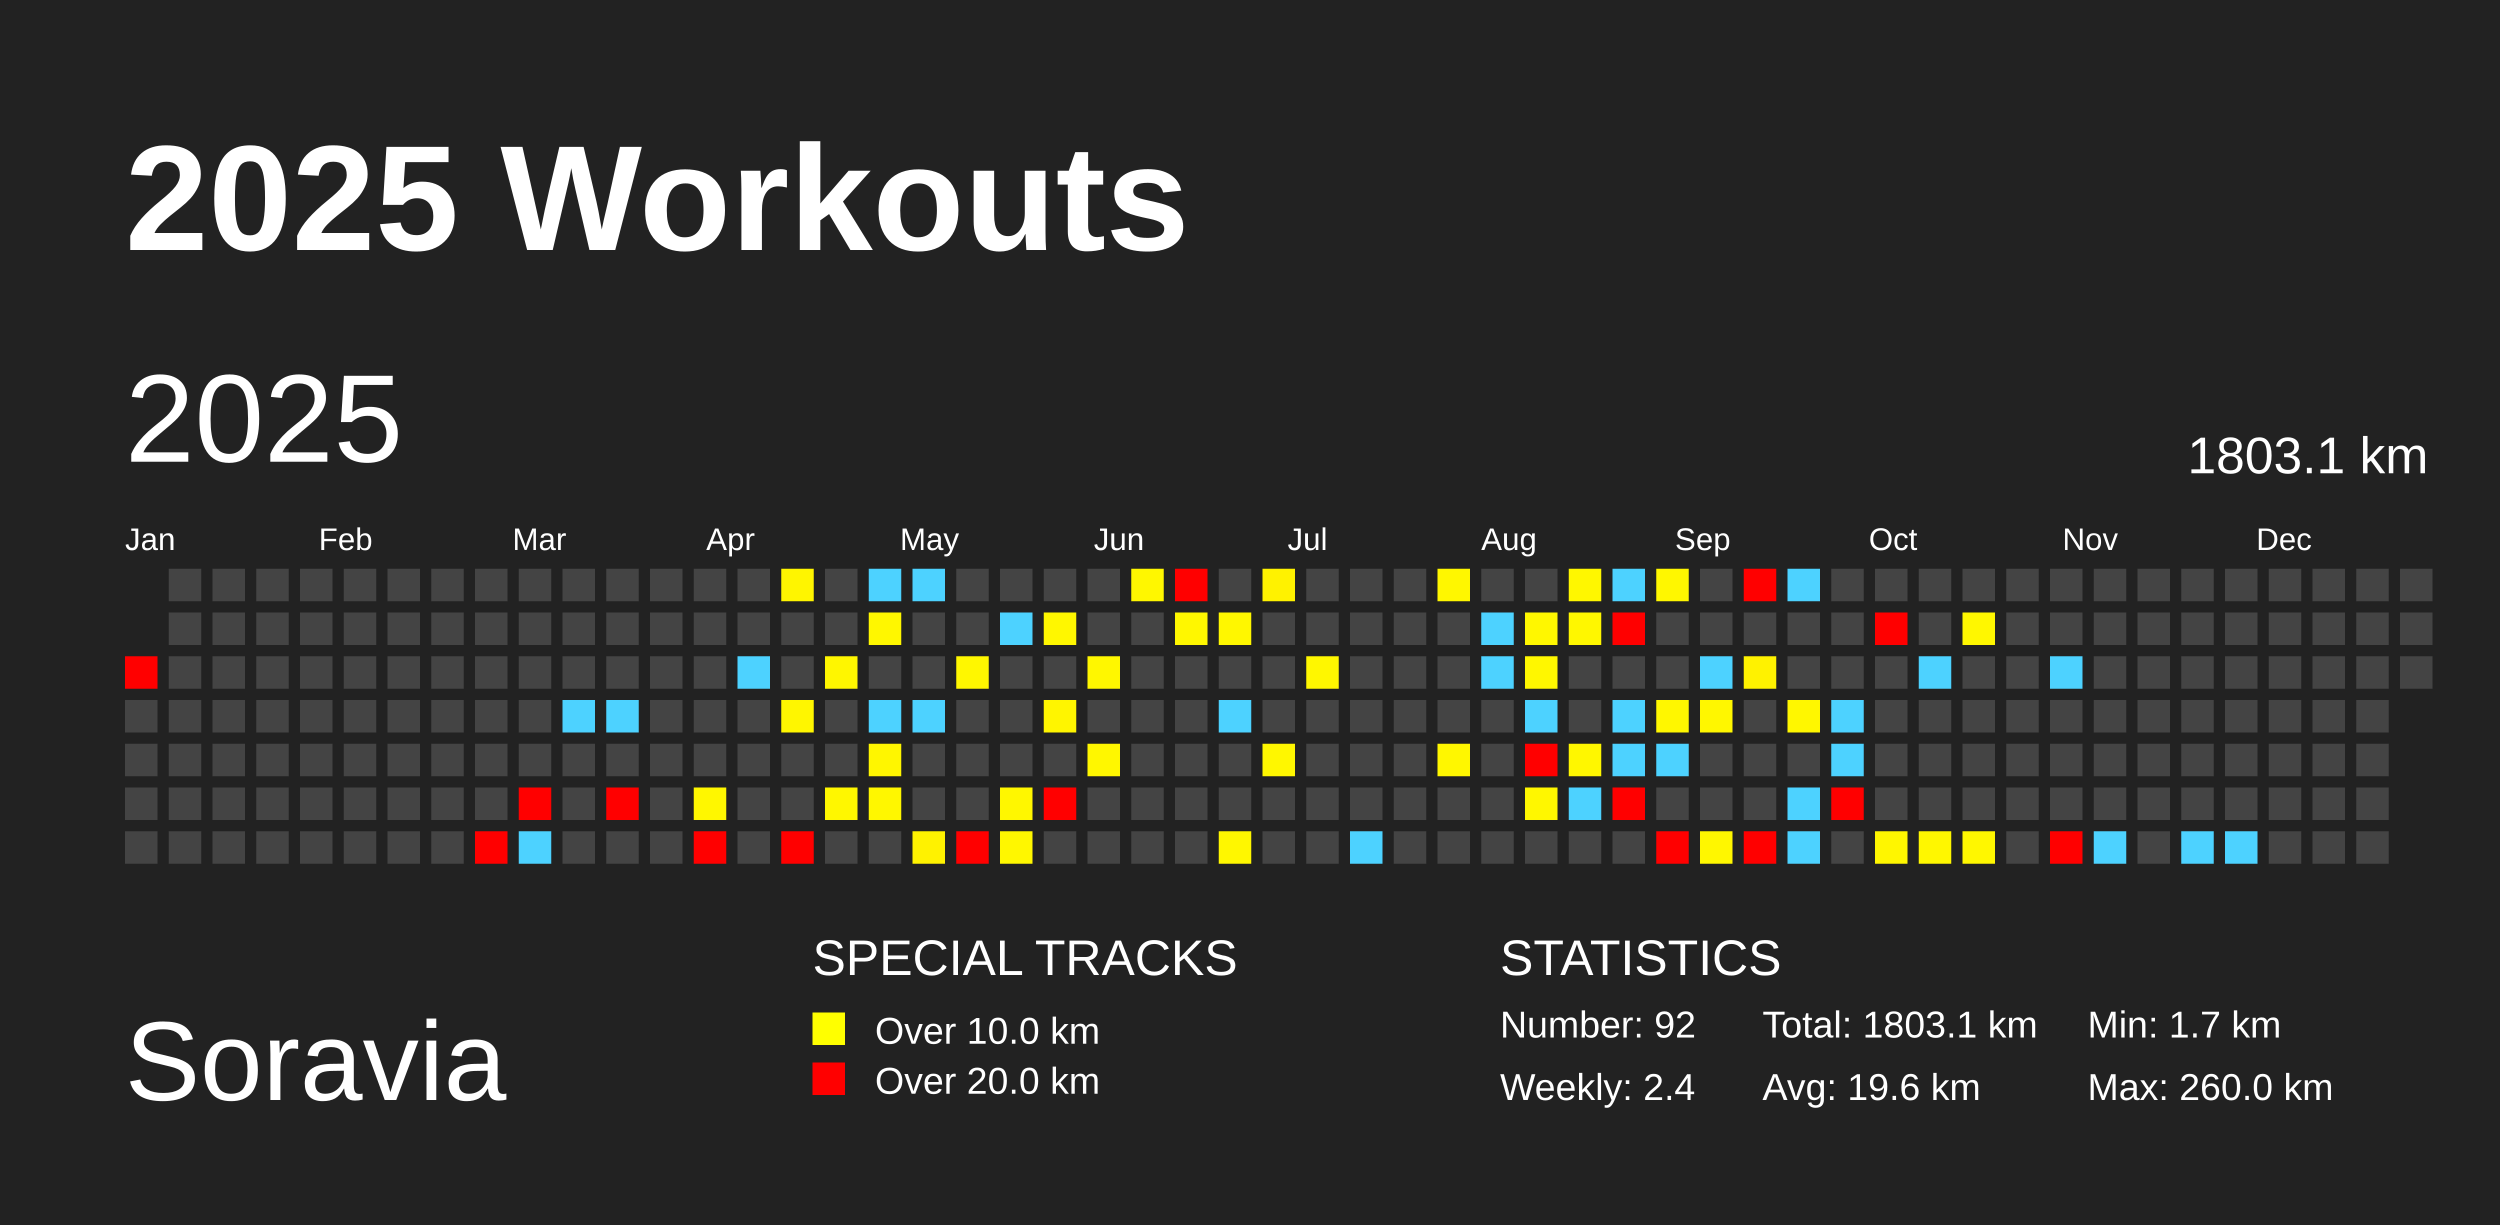
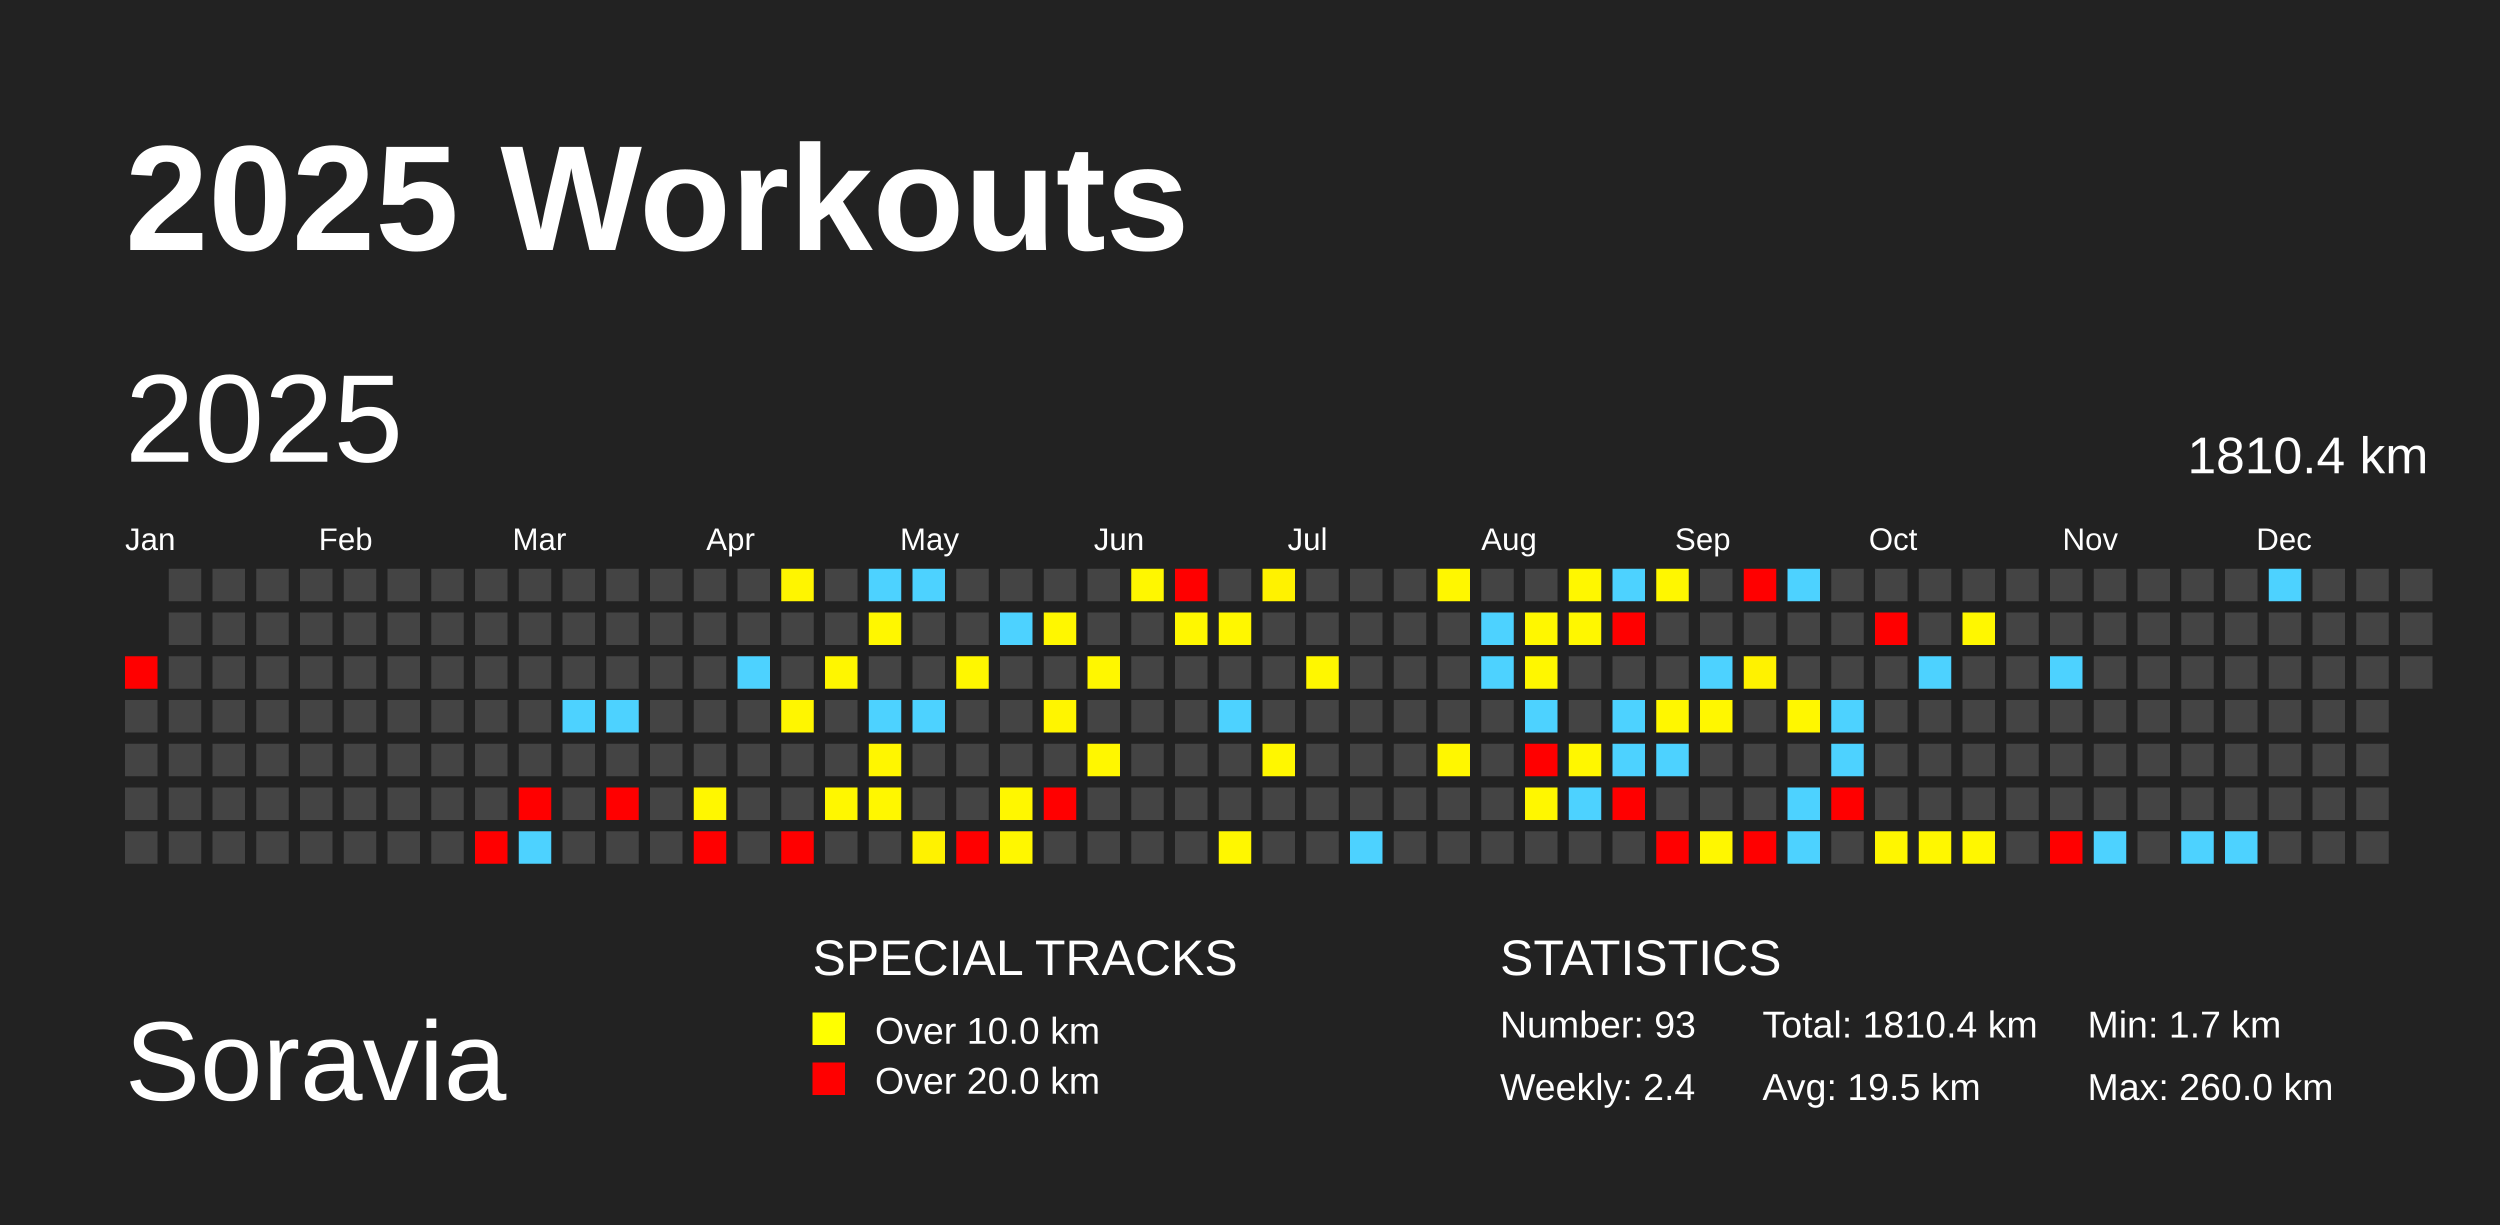
<svg xmlns="http://www.w3.org/2000/svg" baseProfile="full" height="98mm" version="1.1" viewBox="0,0,200,98" width="200mm">
  <defs />
  <rect fill="#222222" height="98" width="200" x="0" y="0" />
  <text fill="#FFFFFF" style="font-size:12px; font-family:Arial; font-weight:bold;" x="10" y="20">2025 Workouts</text>
  <text fill="#FFFFFF" style="font-size:9px; font-family:Arial" x="10" y="88">Soravia</text>
  <text fill="#FFFFFF" style="font-size:4px; font-family:Arial" x="65" y="78">SPECIAL TRACKS</text>
  <rect fill="yellow" height="2.6" width="2.6" x="65" y="81" />
  <text fill="#FFFFFF" style="font-size:3px; font-family:Arial" x="70" y="83.5">Over 10.0 km</text>
  <rect fill="red" height="2.6" width="2.6" x="65" y="85" />
  <text fill="#FFFFFF" style="font-size:3px; font-family:Arial" x="70" y="87.5">Over 20.0 km</text>
  <text fill="#FFFFFF" style="font-size:4px; font-family:Arial" x="120" y="78">STATISTICS</text>
-   <text fill="#FFFFFF" style="font-size:3px; font-family:Arial" x="120" y="83">Number: 92</text>
+   <text fill="#FFFFFF" style="font-size:3px; font-family:Arial" x="120" y="83">Number: 93</text>
  <text fill="#FFFFFF" style="font-size:3px; font-family:Arial" x="120" y="88">Weekly: 2.4</text>
-   <text fill="#FFFFFF" style="font-size:3px; font-family:Arial" x="141" y="83">Total: 1803.1 km</text>
-   <text fill="#FFFFFF" style="font-size:3px; font-family:Arial" x="141" y="88">Avg: 19.6 km</text>
+   <text fill="#FFFFFF" style="font-size:3px; font-family:Arial" x="141" y="83">Total: 1810.4 km</text>
+   <text fill="#FFFFFF" style="font-size:3px; font-family:Arial" x="141" y="88">Avg: 19.5 km</text>
  <text fill="#FFFFFF" style="font-size:3px; font-family:Arial" x="167" y="83">Min: 1.7 km</text>
  <text fill="#FFFFFF" style="font-size:3px; font-family:Arial" x="167" y="88">Max: 260.0 km</text>
  <text dominant-baseline="hanging" fill="#FFFFFF" style="font-size:10.0px; font-family:Arial;" x="10" y="30">2025</text>
-   <text dominant-baseline="hanging" fill="#FFFFFF" style="font-size:4.125px; font-family:Arial;" x="175" y="35">1803.1 km</text>
+   <text dominant-baseline="hanging" fill="#FFFFFF" style="font-size:4.125px; font-family:Arial;" x="175" y="35">1810.4 km</text>
  <text fill="#FFFFFF" style="font-size:2.5px; font-family:Arial" x="10.0" y="44">Jan</text>
  <text fill="#FFFFFF" style="font-size:2.5px; font-family:Arial" x="25.5" y="44">Feb</text>
  <text fill="#FFFFFF" style="font-size:2.5px; font-family:Arial" x="41.0" y="44">Mar</text>
  <text fill="#FFFFFF" style="font-size:2.5px; font-family:Arial" x="56.5" y="44">Apr</text>
  <text fill="#FFFFFF" style="font-size:2.5px; font-family:Arial" x="72.0" y="44">May</text>
  <text fill="#FFFFFF" style="font-size:2.5px; font-family:Arial" x="87.5" y="44">Jun</text>
  <text fill="#FFFFFF" style="font-size:2.5px; font-family:Arial" x="103.0" y="44">Jul</text>
  <text fill="#FFFFFF" style="font-size:2.5px; font-family:Arial" x="118.5" y="44">Aug</text>
  <text fill="#FFFFFF" style="font-size:2.5px; font-family:Arial" x="134.0" y="44">Sep</text>
  <text fill="#FFFFFF" style="font-size:2.5px; font-family:Arial" x="149.5" y="44">Oct</text>
  <text fill="#FFFFFF" style="font-size:2.5px; font-family:Arial" x="165.0" y="44">Nov</text>
  <text fill="#FFFFFF" style="font-size:2.5px; font-family:Arial" x="180.5" y="44">Dec</text>
  <rect fill="red" height="2.6" width="2.6" x="10.0" y="52.5" />
  <rect fill="#444444" height="2.6" width="2.6" x="10.0" y="56.0" />
  <rect fill="#444444" height="2.6" width="2.6" x="10.0" y="59.5" />
  <rect fill="#444444" height="2.6" width="2.6" x="10.0" y="63.0" />
  <rect fill="#444444" height="2.6" width="2.6" x="10.0" y="66.5" />
  <rect fill="#444444" height="2.6" width="2.6" x="13.5" y="45.5" />
  <rect fill="#444444" height="2.6" width="2.6" x="13.5" y="49.0" />
  <rect fill="#444444" height="2.6" width="2.6" x="13.5" y="52.5" />
  <rect fill="#444444" height="2.6" width="2.6" x="13.5" y="56.0" />
  <rect fill="#444444" height="2.6" width="2.6" x="13.5" y="59.5" />
  <rect fill="#444444" height="2.6" width="2.6" x="13.5" y="63.0" />
  <rect fill="#444444" height="2.6" width="2.6" x="13.5" y="66.5" />
  <rect fill="#444444" height="2.6" width="2.6" x="17.0" y="45.5" />
  <rect fill="#444444" height="2.6" width="2.6" x="17.0" y="49.0" />
  <rect fill="#444444" height="2.6" width="2.6" x="17.0" y="52.5" />
  <rect fill="#444444" height="2.6" width="2.6" x="17.0" y="56.0" />
  <rect fill="#444444" height="2.6" width="2.6" x="17.0" y="59.5" />
  <rect fill="#444444" height="2.6" width="2.6" x="17.0" y="63.0" />
  <rect fill="#444444" height="2.6" width="2.6" x="17.0" y="66.5" />
  <rect fill="#444444" height="2.6" width="2.6" x="20.5" y="45.5" />
  <rect fill="#444444" height="2.6" width="2.6" x="20.5" y="49.0" />
  <rect fill="#444444" height="2.6" width="2.6" x="20.5" y="52.5" />
  <rect fill="#444444" height="2.6" width="2.6" x="20.5" y="56.0" />
  <rect fill="#444444" height="2.6" width="2.6" x="20.5" y="59.5" />
  <rect fill="#444444" height="2.6" width="2.6" x="20.5" y="63.0" />
  <rect fill="#444444" height="2.6" width="2.6" x="20.5" y="66.5" />
  <rect fill="#444444" height="2.6" width="2.6" x="24.0" y="45.5" />
  <rect fill="#444444" height="2.6" width="2.6" x="24.0" y="49.0" />
  <rect fill="#444444" height="2.6" width="2.6" x="24.0" y="52.5" />
  <rect fill="#444444" height="2.6" width="2.6" x="24.0" y="56.0" />
  <rect fill="#444444" height="2.6" width="2.6" x="24.0" y="59.5" />
  <rect fill="#444444" height="2.6" width="2.6" x="24.0" y="63.0" />
  <rect fill="#444444" height="2.6" width="2.6" x="24.0" y="66.5" />
  <rect fill="#444444" height="2.6" width="2.6" x="27.5" y="45.5" />
  <rect fill="#444444" height="2.6" width="2.6" x="27.5" y="49.0" />
  <rect fill="#444444" height="2.6" width="2.6" x="27.5" y="52.5" />
  <rect fill="#444444" height="2.6" width="2.6" x="27.5" y="56.0" />
  <rect fill="#444444" height="2.6" width="2.6" x="27.5" y="59.5" />
  <rect fill="#444444" height="2.6" width="2.6" x="27.5" y="63.0" />
  <rect fill="#444444" height="2.6" width="2.6" x="27.5" y="66.5" />
  <rect fill="#444444" height="2.6" width="2.6" x="31.0" y="45.5" />
  <rect fill="#444444" height="2.6" width="2.6" x="31.0" y="49.0" />
  <rect fill="#444444" height="2.6" width="2.6" x="31.0" y="52.5" />
  <rect fill="#444444" height="2.6" width="2.6" x="31.0" y="56.0" />
  <rect fill="#444444" height="2.6" width="2.6" x="31.0" y="59.5" />
  <rect fill="#444444" height="2.6" width="2.6" x="31.0" y="63.0" />
  <rect fill="#444444" height="2.6" width="2.6" x="31.0" y="66.5" />
  <rect fill="#444444" height="2.6" width="2.6" x="34.5" y="45.5" />
  <rect fill="#444444" height="2.6" width="2.6" x="34.5" y="49.0" />
  <rect fill="#444444" height="2.6" width="2.6" x="34.5" y="52.5" />
  <rect fill="#444444" height="2.6" width="2.6" x="34.5" y="56.0" />
  <rect fill="#444444" height="2.6" width="2.6" x="34.5" y="59.5" />
  <rect fill="#444444" height="2.6" width="2.6" x="34.5" y="63.0" />
  <rect fill="#444444" height="2.6" width="2.6" x="34.5" y="66.5" />
  <rect fill="#444444" height="2.6" width="2.6" x="38.0" y="45.5" />
  <rect fill="#444444" height="2.6" width="2.6" x="38.0" y="49.0" />
  <rect fill="#444444" height="2.6" width="2.6" x="38.0" y="52.5" />
  <rect fill="#444444" height="2.6" width="2.6" x="38.0" y="56.0" />
  <rect fill="#444444" height="2.6" width="2.6" x="38.0" y="59.5" />
  <rect fill="#444444" height="2.6" width="2.6" x="38.0" y="63.0" />
  <rect fill="red" height="2.6" width="2.6" x="38.0" y="66.5" />
  <rect fill="#444444" height="2.6" width="2.6" x="41.5" y="45.5" />
  <rect fill="#444444" height="2.6" width="2.6" x="41.5" y="49.0" />
  <rect fill="#444444" height="2.6" width="2.6" x="41.5" y="52.5" />
  <rect fill="#444444" height="2.6" width="2.6" x="41.5" y="56.0" />
  <rect fill="#444444" height="2.6" width="2.6" x="41.5" y="59.5" />
  <rect fill="red" height="2.6" width="2.6" x="41.5" y="63.0" />
  <rect fill="#4dd2ff" height="2.6" width="2.6" x="41.5" y="66.5" />
  <rect fill="#444444" height="2.6" width="2.6" x="45.0" y="45.5" />
  <rect fill="#444444" height="2.6" width="2.6" x="45.0" y="49.0" />
  <rect fill="#444444" height="2.6" width="2.6" x="45.0" y="52.5" />
  <rect fill="#4dd2ff" height="2.6" width="2.6" x="45.0" y="56.0" />
  <rect fill="#444444" height="2.6" width="2.6" x="45.0" y="59.5" />
  <rect fill="#444444" height="2.6" width="2.6" x="45.0" y="63.0" />
  <rect fill="#444444" height="2.6" width="2.6" x="45.0" y="66.5" />
  <rect fill="#444444" height="2.6" width="2.6" x="48.5" y="45.5" />
  <rect fill="#444444" height="2.6" width="2.6" x="48.5" y="49.0" />
  <rect fill="#444444" height="2.6" width="2.6" x="48.5" y="52.5" />
  <rect fill="#4dd2ff" height="2.6" width="2.6" x="48.5" y="56.0" />
  <rect fill="#444444" height="2.6" width="2.6" x="48.5" y="59.5" />
  <rect fill="red" height="2.6" width="2.6" x="48.5" y="63.0" />
  <rect fill="#444444" height="2.6" width="2.6" x="48.5" y="66.5" />
  <rect fill="#444444" height="2.6" width="2.6" x="52.0" y="45.5" />
  <rect fill="#444444" height="2.6" width="2.6" x="52.0" y="49.0" />
  <rect fill="#444444" height="2.6" width="2.6" x="52.0" y="52.5" />
  <rect fill="#444444" height="2.6" width="2.6" x="52.0" y="56.0" />
  <rect fill="#444444" height="2.6" width="2.6" x="52.0" y="59.5" />
  <rect fill="#444444" height="2.6" width="2.6" x="52.0" y="63.0" />
  <rect fill="#444444" height="2.6" width="2.6" x="52.0" y="66.5" />
  <rect fill="#444444" height="2.6" width="2.6" x="55.5" y="45.5" />
  <rect fill="#444444" height="2.6" width="2.6" x="55.5" y="49.0" />
  <rect fill="#444444" height="2.6" width="2.6" x="55.5" y="52.5" />
  <rect fill="#444444" height="2.6" width="2.6" x="55.5" y="56.0" />
  <rect fill="#444444" height="2.6" width="2.6" x="55.5" y="59.5" />
  <rect fill="#fff700" height="2.6" width="2.6" x="55.5" y="63.0" />
  <rect fill="red" height="2.6" width="2.6" x="55.5" y="66.5" />
  <rect fill="#444444" height="2.6" width="2.6" x="59.0" y="45.5" />
  <rect fill="#444444" height="2.6" width="2.6" x="59.0" y="49.0" />
  <rect fill="#4dd2ff" height="2.6" width="2.6" x="59.0" y="52.5" />
  <rect fill="#444444" height="2.6" width="2.6" x="59.0" y="56.0" />
  <rect fill="#444444" height="2.6" width="2.6" x="59.0" y="59.5" />
  <rect fill="#444444" height="2.6" width="2.6" x="59.0" y="63.0" />
  <rect fill="#444444" height="2.6" width="2.6" x="59.0" y="66.5" />
  <rect fill="#fff500" height="2.6" width="2.6" x="62.5" y="45.5" />
  <rect fill="#444444" height="2.6" width="2.6" x="62.5" y="49.0" />
  <rect fill="#444444" height="2.6" width="2.6" x="62.5" y="52.5" />
  <rect fill="#fff600" height="2.6" width="2.6" x="62.5" y="56.0" />
  <rect fill="#444444" height="2.6" width="2.6" x="62.5" y="59.5" />
  <rect fill="#444444" height="2.6" width="2.6" x="62.5" y="63.0" />
  <rect fill="red" height="2.6" width="2.6" x="62.5" y="66.5" />
  <rect fill="#444444" height="2.6" width="2.6" x="66.0" y="45.5" />
  <rect fill="#444444" height="2.6" width="2.6" x="66.0" y="49.0" />
  <rect fill="#fff600" height="2.6" width="2.6" x="66.0" y="52.5" />
  <rect fill="#444444" height="2.6" width="2.6" x="66.0" y="56.0" />
  <rect fill="#444444" height="2.6" width="2.6" x="66.0" y="59.5" />
  <rect fill="#fff700" height="2.6" width="2.6" x="66.0" y="63.0" />
  <rect fill="#444444" height="2.6" width="2.6" x="66.0" y="66.5" />
  <rect fill="#4dd2ff" height="2.6" width="2.6" x="69.5" y="45.5" />
  <rect fill="#fff700" height="2.6" width="2.6" x="69.5" y="49.0" />
  <rect fill="#444444" height="2.6" width="2.6" x="69.5" y="52.5" />
  <rect fill="#4dd2ff" height="2.6" width="2.6" x="69.5" y="56.0" />
  <rect fill="#fff600" height="2.6" width="2.6" x="69.5" y="59.5" />
  <rect fill="#fff700" height="2.6" width="2.6" x="69.5" y="63.0" />
  <rect fill="#444444" height="2.6" width="2.6" x="69.5" y="66.5" />
  <rect fill="#4dd2ff" height="2.6" width="2.6" x="73.0" y="45.5" />
  <rect fill="#444444" height="2.6" width="2.6" x="73.0" y="49.0" />
  <rect fill="#444444" height="2.6" width="2.6" x="73.0" y="52.5" />
  <rect fill="#4dd2ff" height="2.6" width="2.6" x="73.0" y="56.0" />
  <rect fill="#444444" height="2.6" width="2.6" x="73.0" y="59.5" />
  <rect fill="#444444" height="2.6" width="2.6" x="73.0" y="63.0" />
  <rect fill="#fff200" height="2.6" width="2.6" x="73.0" y="66.5" />
  <rect fill="#444444" height="2.6" width="2.6" x="76.5" y="45.5" />
  <rect fill="#444444" height="2.6" width="2.6" x="76.5" y="49.0" />
  <rect fill="#fff700" height="2.6" width="2.6" x="76.5" y="52.5" />
  <rect fill="#444444" height="2.6" width="2.6" x="76.5" y="56.0" />
  <rect fill="#444444" height="2.6" width="2.6" x="76.5" y="59.5" />
  <rect fill="#444444" height="2.6" width="2.6" x="76.5" y="63.0" />
  <rect fill="red" height="2.6" width="2.6" x="76.5" y="66.5" />
  <rect fill="#444444" height="2.6" width="2.6" x="80.0" y="45.5" />
  <rect fill="#4dd2ff" height="2.6" width="2.6" x="80.0" y="49.0" />
  <rect fill="#444444" height="2.6" width="2.6" x="80.0" y="52.5" />
  <rect fill="#444444" height="2.6" width="2.6" x="80.0" y="56.0" />
  <rect fill="#444444" height="2.6" width="2.6" x="80.0" y="59.5" />
  <rect fill="#fff700" height="2.6" width="2.6" x="80.0" y="63.0" />
  <rect fill="#fff700" height="2.6" width="2.6" x="80.0" y="66.5" />
  <rect fill="#444444" height="2.6" width="2.6" x="83.5" y="45.5" />
  <rect fill="#fff700" height="2.6" width="2.6" x="83.5" y="49.0" />
  <rect fill="#444444" height="2.6" width="2.6" x="83.5" y="52.5" />
  <rect fill="#fff500" height="2.6" width="2.6" x="83.5" y="56.0" />
  <rect fill="#444444" height="2.6" width="2.6" x="83.5" y="59.5" />
  <rect fill="red" height="2.6" width="2.6" x="83.5" y="63.0" />
  <rect fill="#444444" height="2.6" width="2.6" x="83.5" y="66.5" />
  <rect fill="#444444" height="2.6" width="2.6" x="87.0" y="45.5" />
  <rect fill="#444444" height="2.6" width="2.6" x="87.0" y="49.0" />
  <rect fill="#fff700" height="2.6" width="2.6" x="87.0" y="52.5" />
  <rect fill="#444444" height="2.6" width="2.6" x="87.0" y="56.0" />
  <rect fill="#fff700" height="2.6" width="2.6" x="87.0" y="59.5" />
  <rect fill="#444444" height="2.6" width="2.6" x="87.0" y="63.0" />
  <rect fill="#444444" height="2.6" width="2.6" x="87.0" y="66.5" />
  <rect fill="#fff700" height="2.6" width="2.6" x="90.5" y="45.5" />
  <rect fill="#444444" height="2.6" width="2.6" x="90.5" y="49.0" />
  <rect fill="#444444" height="2.6" width="2.6" x="90.5" y="52.5" />
  <rect fill="#444444" height="2.6" width="2.6" x="90.5" y="56.0" />
  <rect fill="#444444" height="2.6" width="2.6" x="90.5" y="59.5" />
  <rect fill="#444444" height="2.6" width="2.6" x="90.5" y="63.0" />
  <rect fill="#444444" height="2.6" width="2.6" x="90.5" y="66.5" />
  <rect fill="red" height="2.6" width="2.6" x="94.0" y="45.5" />
  <rect fill="#fff700" height="2.6" width="2.6" x="94.0" y="49.0" />
  <rect fill="#444444" height="2.6" width="2.6" x="94.0" y="52.5" />
  <rect fill="#444444" height="2.6" width="2.6" x="94.0" y="56.0" />
  <rect fill="#444444" height="2.6" width="2.6" x="94.0" y="59.5" />
  <rect fill="#444444" height="2.6" width="2.6" x="94.0" y="63.0" />
  <rect fill="#444444" height="2.6" width="2.6" x="94.0" y="66.5" />
  <rect fill="#444444" height="2.6" width="2.6" x="97.5" y="45.5" />
  <rect fill="#fff700" height="2.6" width="2.6" x="97.5" y="49.0" />
  <rect fill="#444444" height="2.6" width="2.6" x="97.5" y="52.5" />
  <rect fill="#4dd2ff" height="2.6" width="2.6" x="97.5" y="56.0" />
  <rect fill="#444444" height="2.6" width="2.6" x="97.5" y="59.5" />
  <rect fill="#444444" height="2.6" width="2.6" x="97.5" y="63.0" />
  <rect fill="#fff700" height="2.6" width="2.6" x="97.5" y="66.5" />
  <rect fill="#fff200" height="2.6" width="2.6" x="101.0" y="45.5" />
  <rect fill="#444444" height="2.6" width="2.6" x="101.0" y="49.0" />
  <rect fill="#444444" height="2.6" width="2.6" x="101.0" y="52.5" />
  <rect fill="#444444" height="2.6" width="2.6" x="101.0" y="56.0" />
  <rect fill="#fff700" height="2.6" width="2.6" x="101.0" y="59.5" />
  <rect fill="#444444" height="2.6" width="2.6" x="101.0" y="63.0" />
  <rect fill="#444444" height="2.6" width="2.6" x="101.0" y="66.5" />
  <rect fill="#444444" height="2.6" width="2.6" x="104.5" y="45.5" />
  <rect fill="#444444" height="2.6" width="2.6" x="104.5" y="49.0" />
  <rect fill="#fff700" height="2.6" width="2.6" x="104.5" y="52.5" />
  <rect fill="#444444" height="2.6" width="2.6" x="104.5" y="56.0" />
  <rect fill="#444444" height="2.6" width="2.6" x="104.5" y="59.5" />
  <rect fill="#444444" height="2.6" width="2.6" x="104.5" y="63.0" />
  <rect fill="#444444" height="2.6" width="2.6" x="104.5" y="66.5" />
  <rect fill="#444444" height="2.6" width="2.6" x="108.0" y="45.5" />
  <rect fill="#444444" height="2.6" width="2.6" x="108.0" y="49.0" />
  <rect fill="#444444" height="2.6" width="2.6" x="108.0" y="52.5" />
  <rect fill="#444444" height="2.6" width="2.6" x="108.0" y="56.0" />
  <rect fill="#444444" height="2.6" width="2.6" x="108.0" y="59.5" />
  <rect fill="#444444" height="2.6" width="2.6" x="108.0" y="63.0" />
  <rect fill="#4dd2ff" height="2.6" width="2.6" x="108.0" y="66.5" />
  <rect fill="#444444" height="2.6" width="2.6" x="111.5" y="45.5" />
  <rect fill="#444444" height="2.6" width="2.6" x="111.5" y="49.0" />
  <rect fill="#444444" height="2.6" width="2.6" x="111.5" y="52.5" />
  <rect fill="#444444" height="2.6" width="2.6" x="111.5" y="56.0" />
  <rect fill="#444444" height="2.6" width="2.6" x="111.5" y="59.5" />
  <rect fill="#444444" height="2.6" width="2.6" x="111.5" y="63.0" />
  <rect fill="#444444" height="2.6" width="2.6" x="111.5" y="66.5" />
  <rect fill="#fff700" height="2.6" width="2.6" x="115.0" y="45.5" />
  <rect fill="#444444" height="2.6" width="2.6" x="115.0" y="49.0" />
  <rect fill="#444444" height="2.6" width="2.6" x="115.0" y="52.5" />
  <rect fill="#444444" height="2.6" width="2.6" x="115.0" y="56.0" />
  <rect fill="#fff700" height="2.6" width="2.6" x="115.0" y="59.5" />
  <rect fill="#444444" height="2.6" width="2.6" x="115.0" y="63.0" />
  <rect fill="#444444" height="2.6" width="2.6" x="115.0" y="66.5" />
  <rect fill="#444444" height="2.6" width="2.6" x="118.5" y="45.5" />
  <rect fill="#4dd2ff" height="2.6" width="2.6" x="118.5" y="49.0" />
  <rect fill="#4dd2ff" height="2.6" width="2.6" x="118.5" y="52.5" />
  <rect fill="#444444" height="2.6" width="2.6" x="118.5" y="56.0" />
  <rect fill="#444444" height="2.6" width="2.6" x="118.5" y="59.5" />
  <rect fill="#444444" height="2.6" width="2.6" x="118.5" y="63.0" />
  <rect fill="#444444" height="2.6" width="2.6" x="118.5" y="66.5" />
  <rect fill="#444444" height="2.6" width="2.6" x="122.0" y="45.5" />
  <rect fill="#fff700" height="2.6" width="2.6" x="122.0" y="49.0" />
  <rect fill="#fff700" height="2.6" width="2.6" x="122.0" y="52.5" />
  <rect fill="#4dd2ff" height="2.6" width="2.6" x="122.0" y="56.0" />
  <rect fill="red" height="2.6" width="2.6" x="122.0" y="59.5" />
  <rect fill="#fff700" height="2.6" width="2.6" x="122.0" y="63.0" />
  <rect fill="#444444" height="2.6" width="2.6" x="122.0" y="66.5" />
  <rect fill="#fff700" height="2.6" width="2.6" x="125.5" y="45.5" />
  <rect fill="#fff700" height="2.6" width="2.6" x="125.5" y="49.0" />
  <rect fill="#444444" height="2.6" width="2.6" x="125.5" y="52.5" />
  <rect fill="#444444" height="2.6" width="2.6" x="125.5" y="56.0" />
  <rect fill="#fff700" height="2.6" width="2.6" x="125.5" y="59.5" />
  <rect fill="#4dd2ff" height="2.6" width="2.6" x="125.5" y="63.0" />
  <rect fill="#444444" height="2.6" width="2.6" x="125.5" y="66.5" />
  <rect fill="#4dd2ff" height="2.6" width="2.6" x="129.0" y="45.5" />
  <rect fill="red" height="2.6" width="2.6" x="129.0" y="49.0" />
  <rect fill="#444444" height="2.6" width="2.6" x="129.0" y="52.5" />
  <rect fill="#4dd2ff" height="2.6" width="2.6" x="129.0" y="56.0" />
  <rect fill="#4dd2ff" height="2.6" width="2.6" x="129.0" y="59.5" />
  <rect fill="red" height="2.6" width="2.6" x="129.0" y="63.0" />
  <rect fill="#444444" height="2.6" width="2.6" x="129.0" y="66.5" />
  <rect fill="#fff700" height="2.6" width="2.6" x="132.5" y="45.5" />
  <rect fill="#444444" height="2.6" width="2.6" x="132.5" y="49.0" />
  <rect fill="#444444" height="2.6" width="2.6" x="132.5" y="52.5" />
  <rect fill="#fff700" height="2.6" width="2.6" x="132.5" y="56.0" />
  <rect fill="#4dd2ff" height="2.6" width="2.6" x="132.5" y="59.5" />
  <rect fill="#444444" height="2.6" width="2.6" x="132.5" y="63.0" />
  <rect fill="red" height="2.6" width="2.6" x="132.5" y="66.5" />
  <rect fill="#444444" height="2.6" width="2.6" x="136.0" y="45.5" />
  <rect fill="#444444" height="2.6" width="2.6" x="136.0" y="49.0" />
  <rect fill="#4dd2ff" height="2.6" width="2.6" x="136.0" y="52.5" />
  <rect fill="#fff700" height="2.6" width="2.6" x="136.0" y="56.0" />
  <rect fill="#444444" height="2.6" width="2.6" x="136.0" y="59.5" />
  <rect fill="#444444" height="2.6" width="2.6" x="136.0" y="63.0" />
  <rect fill="#fff700" height="2.6" width="2.6" x="136.0" y="66.5" />
  <rect fill="red" height="2.6" width="2.6" x="139.5" y="45.5" />
  <rect fill="#444444" height="2.6" width="2.6" x="139.5" y="49.0" />
  <rect fill="#fff200" height="2.6" width="2.6" x="139.5" y="52.5" />
  <rect fill="#444444" height="2.6" width="2.6" x="139.5" y="56.0" />
  <rect fill="#444444" height="2.6" width="2.6" x="139.5" y="59.5" />
  <rect fill="#444444" height="2.6" width="2.6" x="139.5" y="63.0" />
  <rect fill="red" height="2.6" width="2.6" x="139.5" y="66.5" />
  <rect fill="#4dd2ff" height="2.6" width="2.6" x="143.0" y="45.5" />
  <rect fill="#444444" height="2.6" width="2.6" x="143.0" y="49.0" />
  <rect fill="#444444" height="2.6" width="2.6" x="143.0" y="52.5" />
  <rect fill="#fff700" height="2.6" width="2.6" x="143.0" y="56.0" />
  <rect fill="#444444" height="2.6" width="2.6" x="143.0" y="59.5" />
  <rect fill="#4dd2ff" height="2.6" width="2.6" x="143.0" y="63.0" />
  <rect fill="#4dd2ff" height="2.6" width="2.6" x="143.0" y="66.5" />
  <rect fill="#444444" height="2.6" width="2.6" x="146.5" y="45.5" />
  <rect fill="#444444" height="2.6" width="2.6" x="146.5" y="49.0" />
  <rect fill="#444444" height="2.6" width="2.6" x="146.5" y="52.5" />
  <rect fill="#4dd2ff" height="2.6" width="2.6" x="146.5" y="56.0" />
  <rect fill="#4dd2ff" height="2.6" width="2.6" x="146.5" y="59.5" />
  <rect fill="red" height="2.6" width="2.6" x="146.5" y="63.0" />
  <rect fill="#444444" height="2.6" width="2.6" x="146.5" y="66.5" />
  <rect fill="#444444" height="2.6" width="2.6" x="150.0" y="45.5" />
  <rect fill="red" height="2.6" width="2.6" x="150.0" y="49.0" />
  <rect fill="#444444" height="2.6" width="2.6" x="150.0" y="52.5" />
  <rect fill="#444444" height="2.6" width="2.6" x="150.0" y="56.0" />
  <rect fill="#444444" height="2.6" width="2.6" x="150.0" y="59.5" />
  <rect fill="#444444" height="2.6" width="2.6" x="150.0" y="63.0" />
  <rect fill="#fff600" height="2.6" width="2.6" x="150.0" y="66.5" />
  <rect fill="#444444" height="2.6" width="2.6" x="153.5" y="45.5" />
  <rect fill="#444444" height="2.6" width="2.6" x="153.5" y="49.0" />
  <rect fill="#4dd2ff" height="2.6" width="2.6" x="153.5" y="52.5" />
  <rect fill="#444444" height="2.6" width="2.6" x="153.5" y="56.0" />
  <rect fill="#444444" height="2.6" width="2.6" x="153.5" y="59.5" />
  <rect fill="#444444" height="2.6" width="2.6" x="153.5" y="63.0" />
  <rect fill="#fff700" height="2.6" width="2.6" x="153.5" y="66.5" />
  <rect fill="#444444" height="2.6" width="2.6" x="157.0" y="45.5" />
  <rect fill="#fff700" height="2.6" width="2.6" x="157.0" y="49.0" />
  <rect fill="#444444" height="2.6" width="2.6" x="157.0" y="52.5" />
  <rect fill="#444444" height="2.6" width="2.6" x="157.0" y="56.0" />
  <rect fill="#444444" height="2.6" width="2.6" x="157.0" y="59.5" />
  <rect fill="#444444" height="2.6" width="2.6" x="157.0" y="63.0" />
  <rect fill="#fff700" height="2.6" width="2.6" x="157.0" y="66.5" />
  <rect fill="#444444" height="2.6" width="2.6" x="160.5" y="45.5" />
  <rect fill="#444444" height="2.6" width="2.6" x="160.5" y="49.0" />
  <rect fill="#444444" height="2.6" width="2.6" x="160.5" y="52.5" />
  <rect fill="#444444" height="2.6" width="2.6" x="160.5" y="56.0" />
  <rect fill="#444444" height="2.6" width="2.6" x="160.5" y="59.5" />
  <rect fill="#444444" height="2.6" width="2.6" x="160.5" y="63.0" />
  <rect fill="#444444" height="2.6" width="2.6" x="160.5" y="66.5" />
  <rect fill="#444444" height="2.6" width="2.6" x="164.0" y="45.5" />
  <rect fill="#444444" height="2.6" width="2.6" x="164.0" y="49.0" />
  <rect fill="#4dd2ff" height="2.6" width="2.6" x="164.0" y="52.5" />
  <rect fill="#444444" height="2.6" width="2.6" x="164.0" y="56.0" />
  <rect fill="#444444" height="2.6" width="2.6" x="164.0" y="59.5" />
  <rect fill="#444444" height="2.6" width="2.6" x="164.0" y="63.0" />
  <rect fill="red" height="2.6" width="2.6" x="164.0" y="66.5" />
  <rect fill="#444444" height="2.6" width="2.6" x="167.5" y="45.5" />
  <rect fill="#444444" height="2.6" width="2.6" x="167.5" y="49.0" />
  <rect fill="#444444" height="2.6" width="2.6" x="167.5" y="52.5" />
  <rect fill="#444444" height="2.6" width="2.6" x="167.5" y="56.0" />
  <rect fill="#444444" height="2.6" width="2.6" x="167.5" y="59.5" />
  <rect fill="#444444" height="2.6" width="2.6" x="167.5" y="63.0" />
  <rect fill="#4dd2ff" height="2.6" width="2.6" x="167.5" y="66.5" />
  <rect fill="#444444" height="2.6" width="2.6" x="171.0" y="45.5" />
  <rect fill="#444444" height="2.6" width="2.6" x="171.0" y="49.0" />
  <rect fill="#444444" height="2.6" width="2.6" x="171.0" y="52.5" />
  <rect fill="#444444" height="2.6" width="2.6" x="171.0" y="56.0" />
  <rect fill="#444444" height="2.6" width="2.6" x="171.0" y="59.5" />
  <rect fill="#444444" height="2.6" width="2.6" x="171.0" y="63.0" />
  <rect fill="#444444" height="2.6" width="2.6" x="171.0" y="66.5" />
  <rect fill="#444444" height="2.6" width="2.6" x="174.5" y="45.5" />
  <rect fill="#444444" height="2.6" width="2.6" x="174.5" y="49.0" />
  <rect fill="#444444" height="2.6" width="2.6" x="174.5" y="52.5" />
  <rect fill="#444444" height="2.6" width="2.6" x="174.5" y="56.0" />
  <rect fill="#444444" height="2.6" width="2.6" x="174.5" y="59.5" />
  <rect fill="#444444" height="2.6" width="2.6" x="174.5" y="63.0" />
  <rect fill="#4dd2ff" height="2.6" width="2.6" x="174.5" y="66.5" />
  <rect fill="#444444" height="2.6" width="2.6" x="178.0" y="45.5" />
  <rect fill="#444444" height="2.6" width="2.6" x="178.0" y="49.0" />
  <rect fill="#444444" height="2.6" width="2.6" x="178.0" y="52.5" />
  <rect fill="#444444" height="2.6" width="2.6" x="178.0" y="56.0" />
  <rect fill="#444444" height="2.6" width="2.6" x="178.0" y="59.5" />
  <rect fill="#444444" height="2.6" width="2.6" x="178.0" y="63.0" />
  <rect fill="#4dd2ff" height="2.6" width="2.6" x="178.0" y="66.5" />
-   <rect fill="#444444" height="2.6" width="2.6" x="181.5" y="45.5" />
+   <rect fill="#4dd2ff" height="2.6" width="2.6" x="181.5" y="45.5" />
  <rect fill="#444444" height="2.6" width="2.6" x="181.5" y="49.0" />
  <rect fill="#444444" height="2.6" width="2.6" x="181.5" y="52.5" />
  <rect fill="#444444" height="2.6" width="2.6" x="181.5" y="56.0" />
  <rect fill="#444444" height="2.6" width="2.6" x="181.5" y="59.5" />
  <rect fill="#444444" height="2.6" width="2.6" x="181.5" y="63.0" />
  <rect fill="#444444" height="2.6" width="2.6" x="181.5" y="66.5" />
  <rect fill="#444444" height="2.6" width="2.6" x="185.0" y="45.5" />
  <rect fill="#444444" height="2.6" width="2.6" x="185.0" y="49.0" />
  <rect fill="#444444" height="2.6" width="2.6" x="185.0" y="52.5" />
  <rect fill="#444444" height="2.6" width="2.6" x="185.0" y="56.0" />
  <rect fill="#444444" height="2.6" width="2.6" x="185.0" y="59.5" />
  <rect fill="#444444" height="2.6" width="2.6" x="185.0" y="63.0" />
  <rect fill="#444444" height="2.6" width="2.6" x="185.0" y="66.5" />
  <rect fill="#444444" height="2.6" width="2.6" x="188.5" y="45.5" />
  <rect fill="#444444" height="2.6" width="2.6" x="188.5" y="49.0" />
  <rect fill="#444444" height="2.6" width="2.6" x="188.5" y="52.5" />
  <rect fill="#444444" height="2.6" width="2.6" x="188.5" y="56.0" />
  <rect fill="#444444" height="2.6" width="2.6" x="188.5" y="59.5" />
  <rect fill="#444444" height="2.6" width="2.6" x="188.5" y="63.0" />
  <rect fill="#444444" height="2.6" width="2.6" x="188.5" y="66.5" />
  <rect fill="#444444" height="2.6" width="2.6" x="192.0" y="45.5" />
  <rect fill="#444444" height="2.6" width="2.6" x="192.0" y="49.0" />
  <rect fill="#444444" height="2.6" width="2.6" x="192.0" y="52.5" />
</svg>
